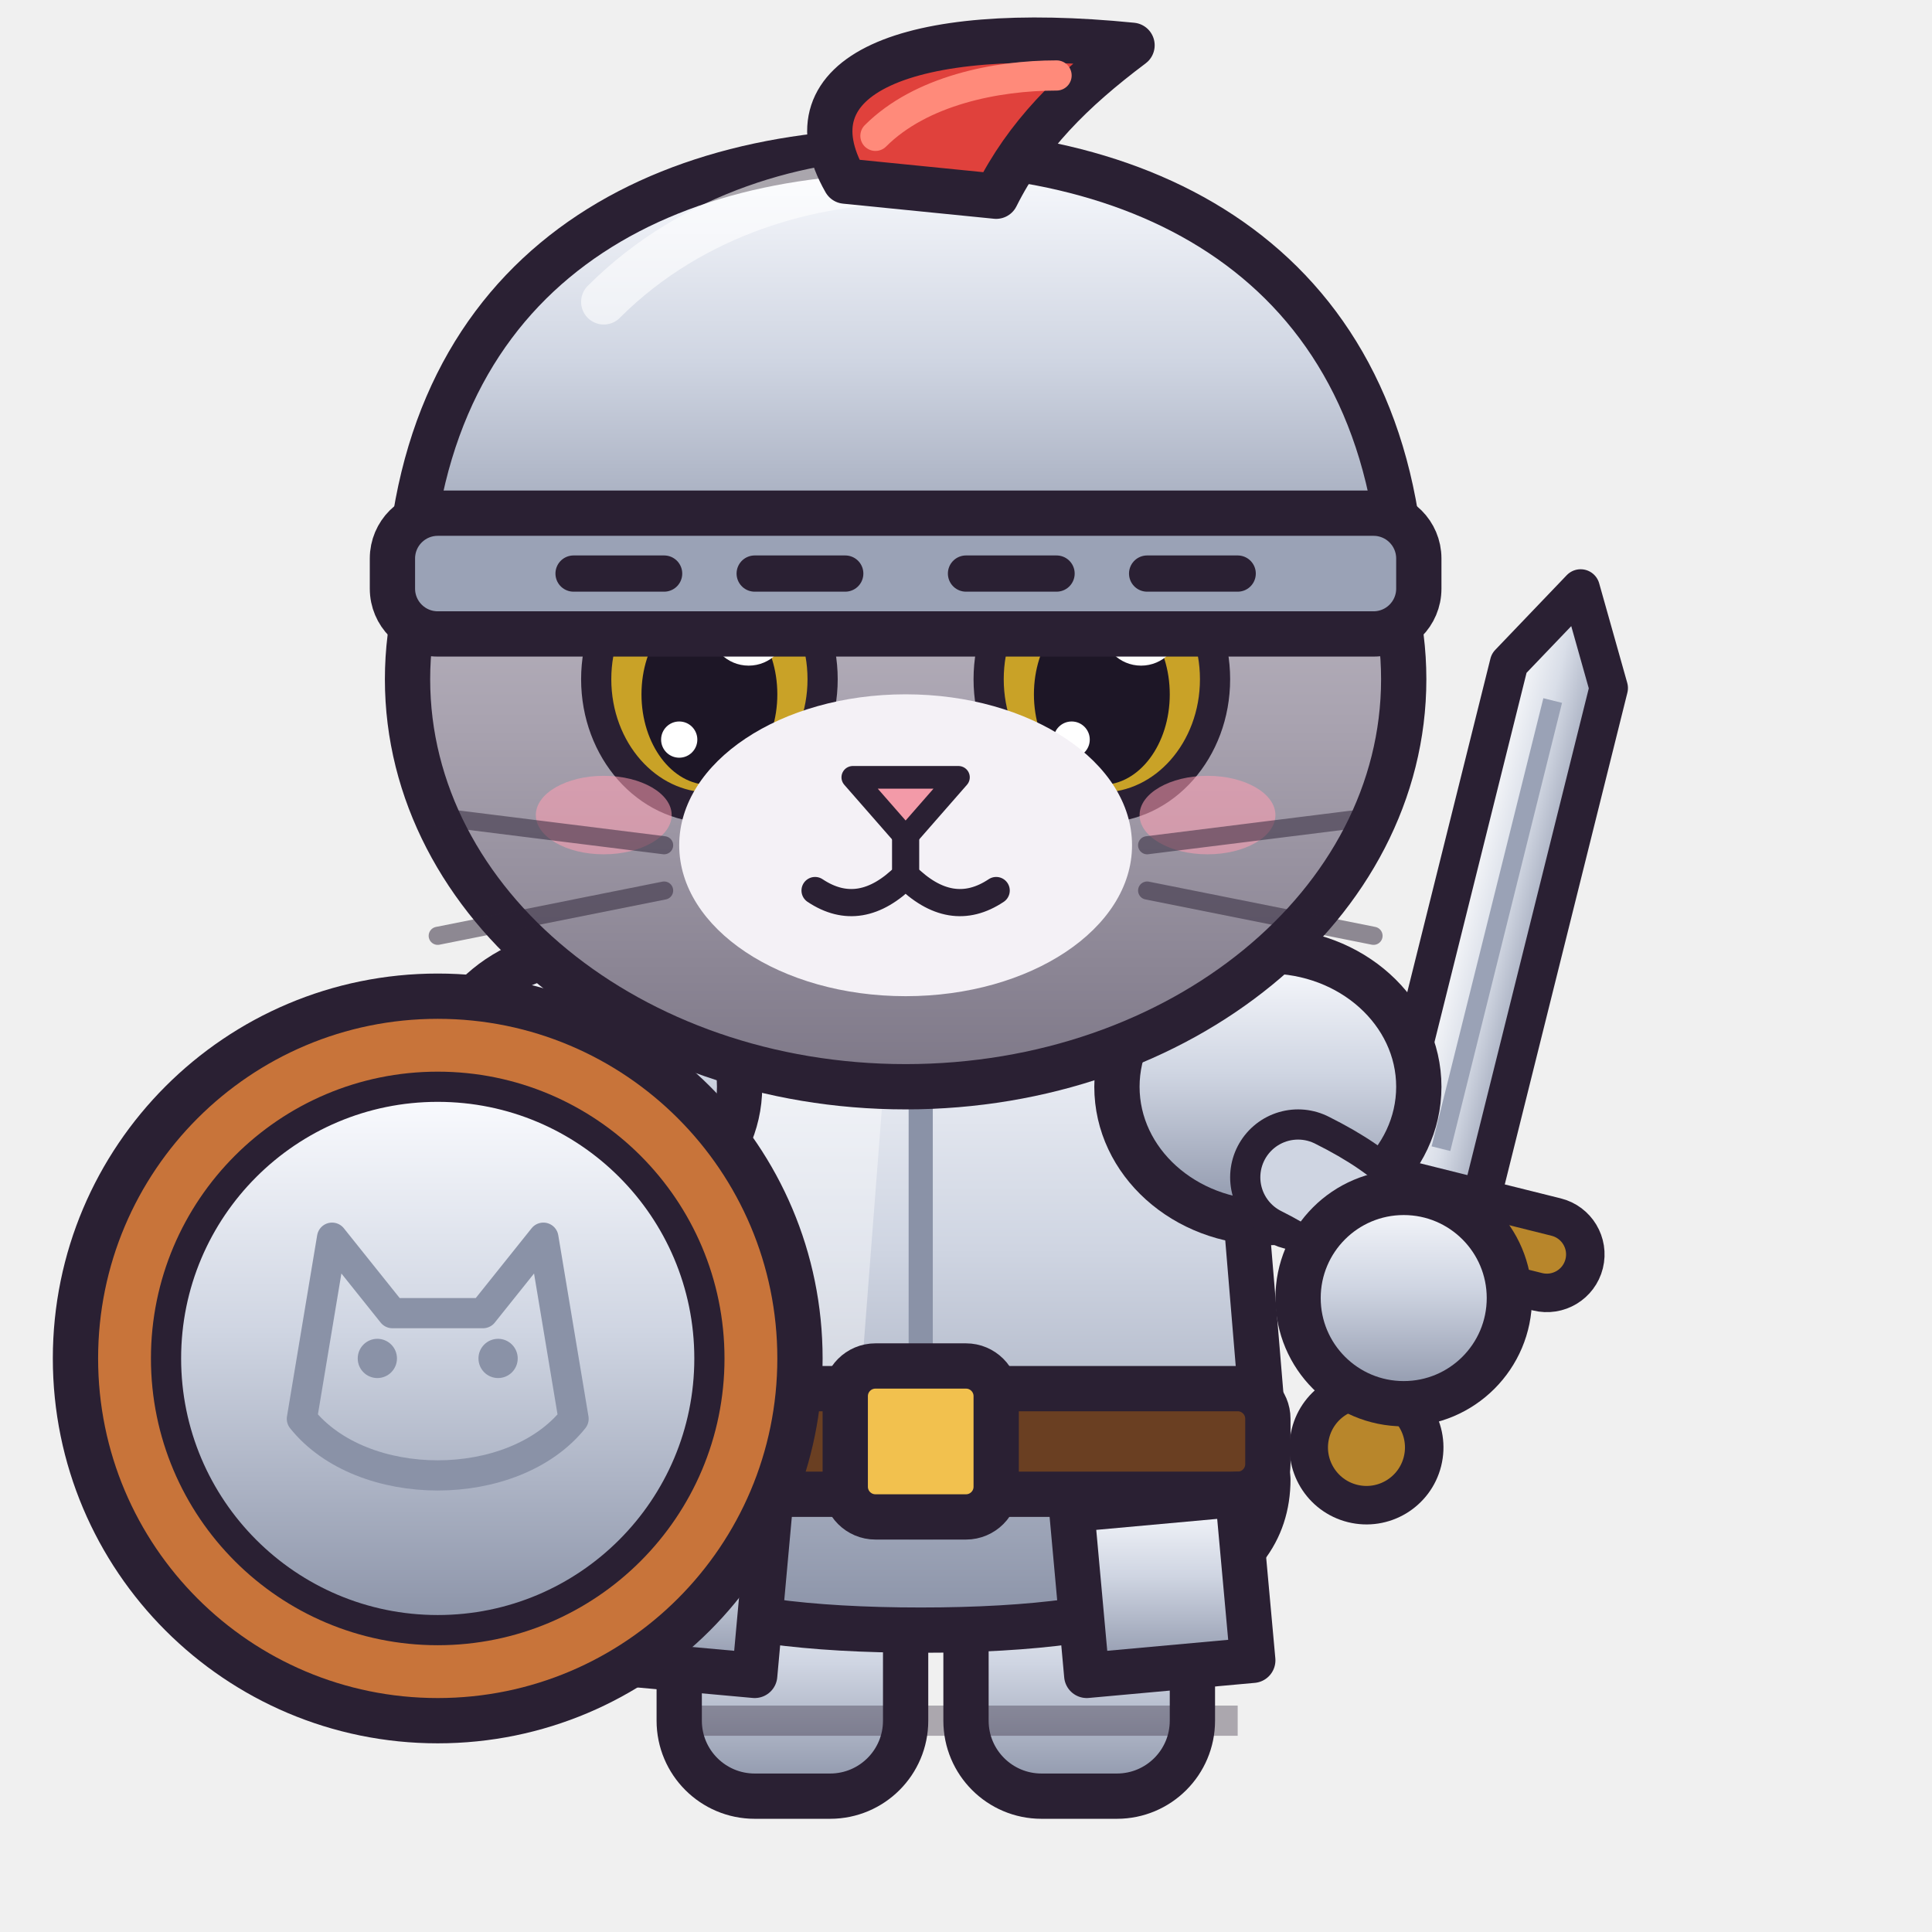
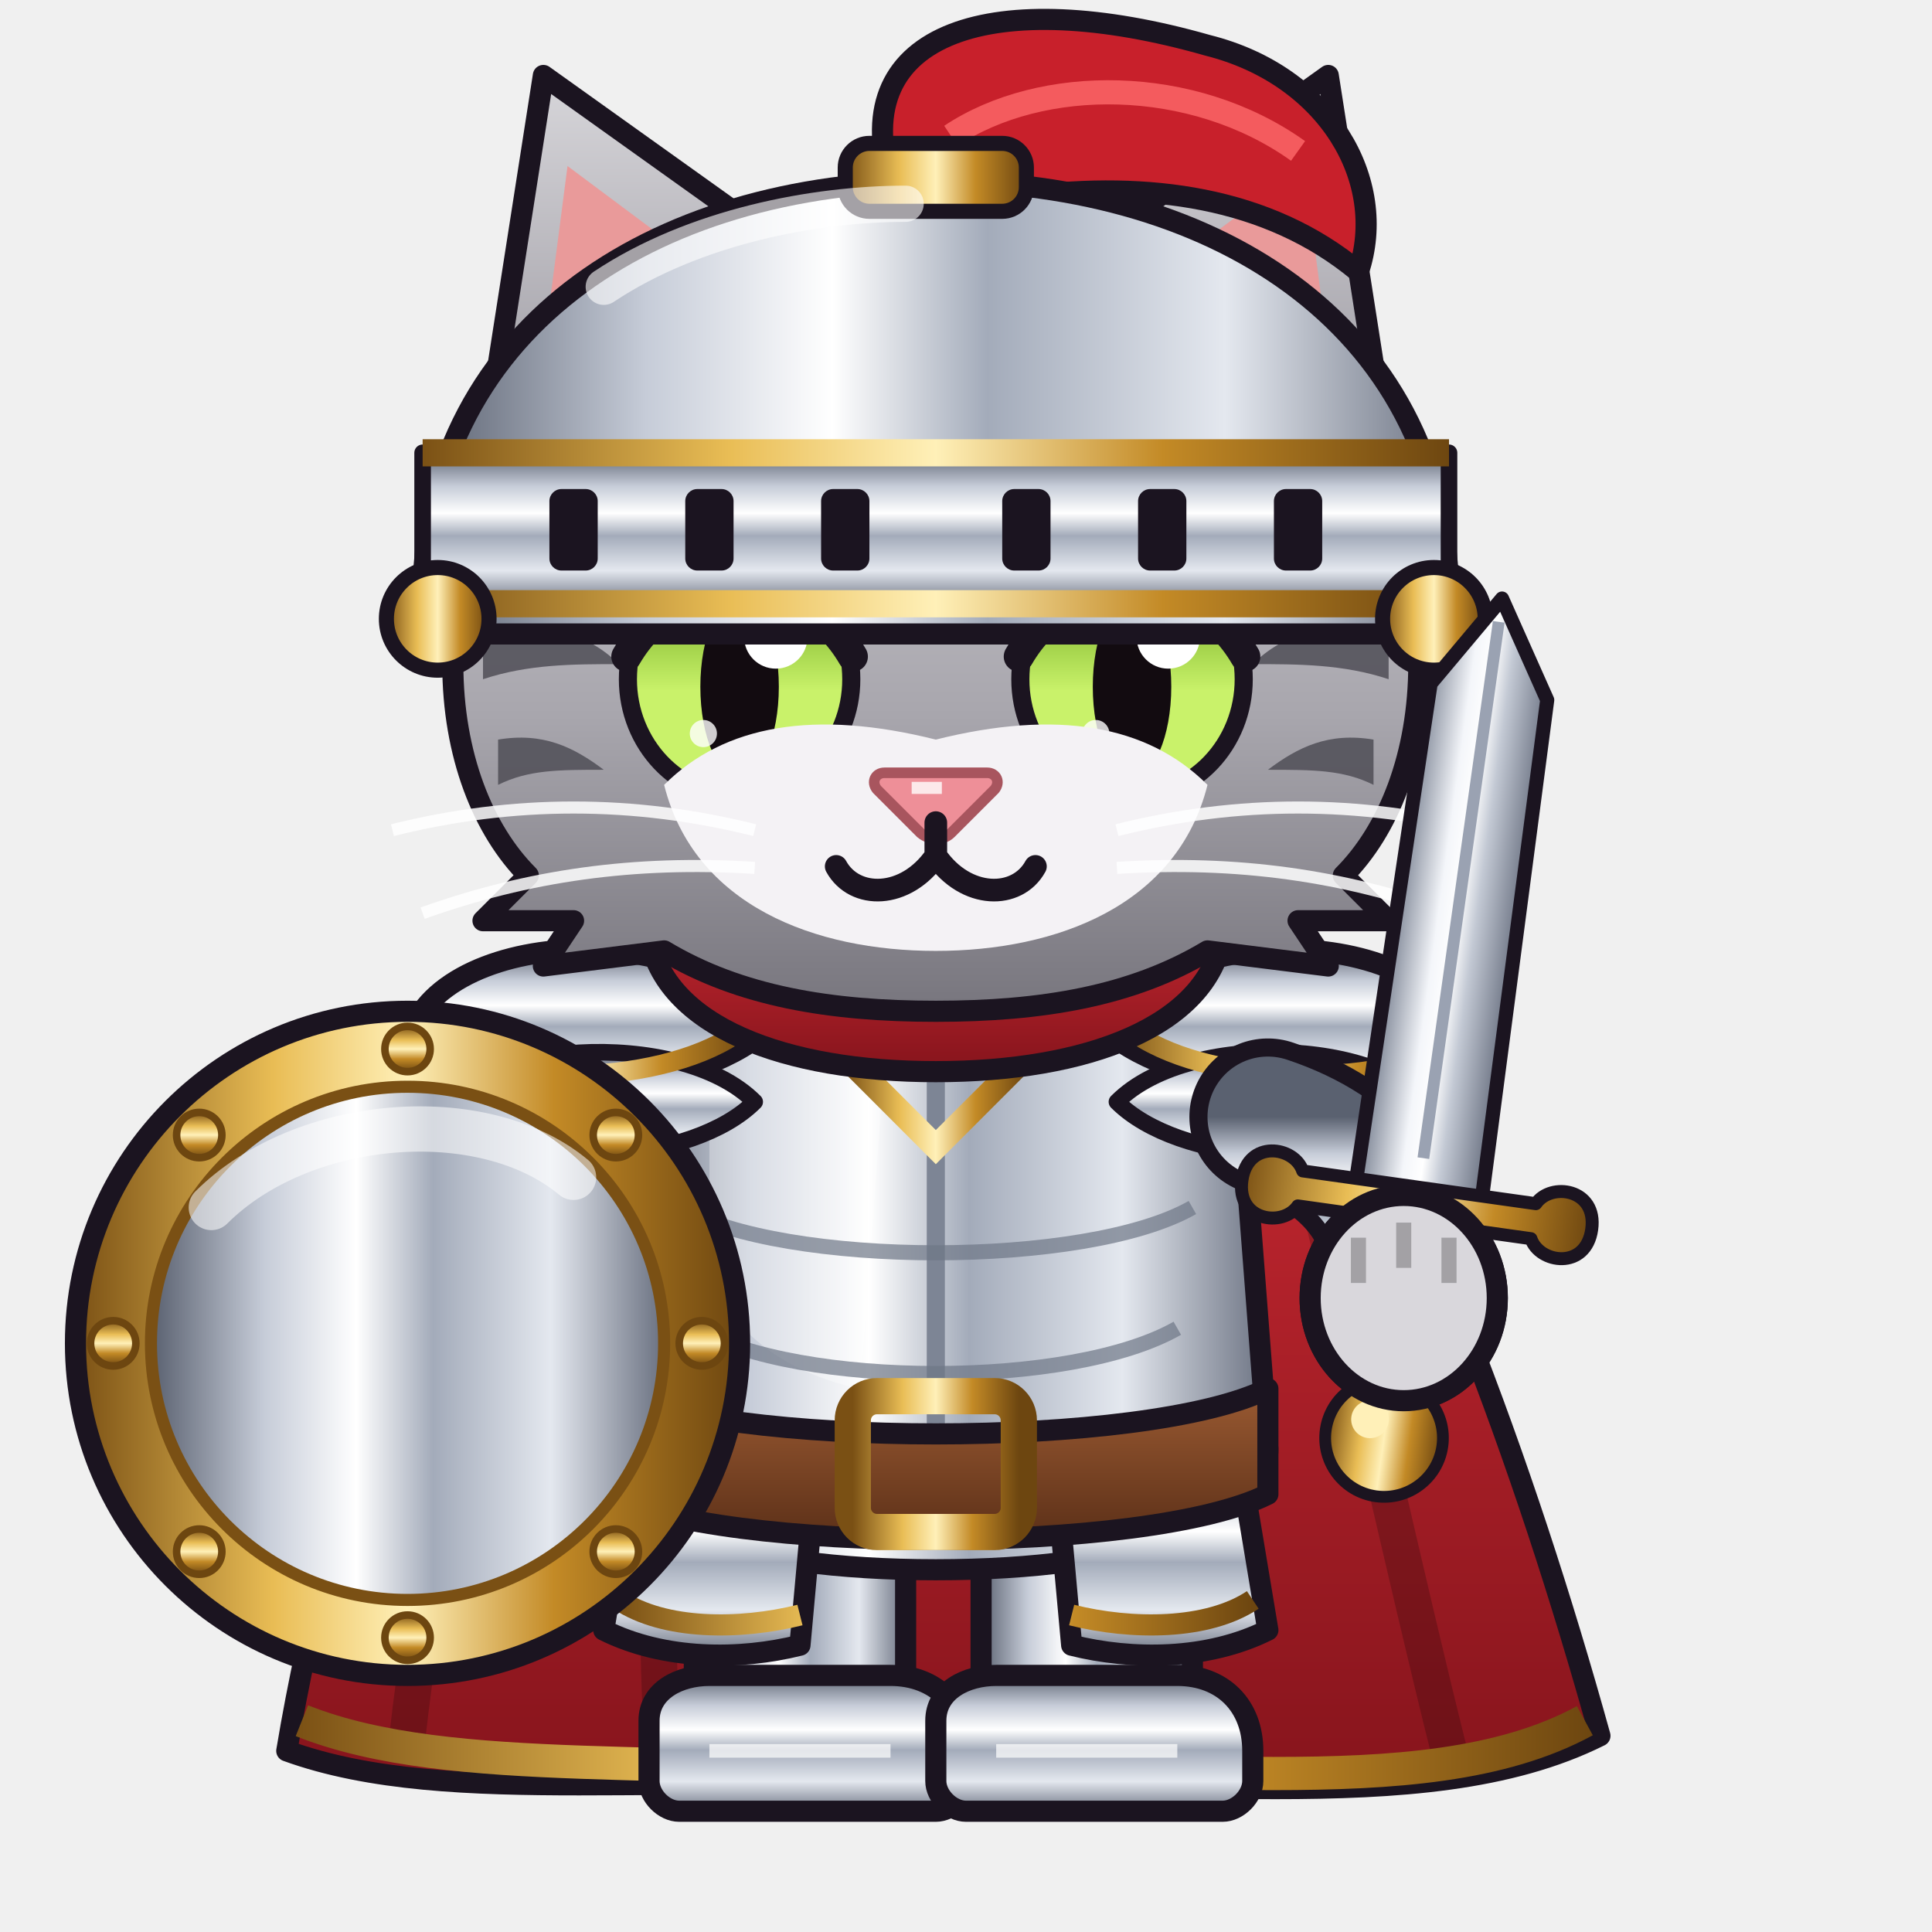
<svg xmlns="http://www.w3.org/2000/svg" width="128" height="128" viewBox="0 0 128 128">
-   <g transform="translate(52.20 24.80) rotate(14 40.80 61.20) scale(0.85)">
+   <defs>
+     <linearGradient id="fur" gradientTransform="rotate(90)">
+       <stop offset="0" stop-color="#d7d6da" />
+       <stop offset="0.6" stop-color="#a8a6ad" />
+       <stop offset="1" stop-color="#77757d" />
+     </linearGradient>
+     <linearGradient id="steel">
+       <stop offset="0" stop-color="#5a6170" />
+       <stop offset="0.22" stop-color="#c6ccd8" />
+       <stop offset="0.4" stop-color="#ffffff" />
+       <stop offset="0.55" stop-color="#a3abba" />
+       <stop offset="0.78" stop-color="#e4e8ef" />
+       <stop offset="1" stop-color="#6a7181" />
+     </linearGradient>
+     <linearGradient id="steelv" gradientTransform="rotate(90)">
+       <stop offset="0" stop-color="#5a6170" />
+       <stop offset="0.22" stop-color="#c6ccd8" />
+       <stop offset="0.4" stop-color="#ffffff" />
+       <stop offset="0.55" stop-color="#a3abba" />
+       <stop offset="0.78" stop-color="#e4e8ef" />
+       <stop offset="1" stop-color="#6a7181" />
+     </linearGradient>
+     <linearGradient id="gold">
+       <stop offset="0" stop-color="#7a5014" />
+       <stop offset="0.3" stop-color="#e9bd55" />
+       <stop offset="0.5" stop-color="#fff0b8" />
+       <stop offset="0.72" stop-color="#c38a26" />
+       <stop offset="1" stop-color="#6d4610" />
+     </linearGradient>
+     <linearGradient id="goldv" gradientTransform="rotate(90)">
+       <stop offset="0" stop-color="#7a5014" />
+       <stop offset="0.3" stop-color="#e9bd55" />
+       <stop offset="0.5" stop-color="#fff0b8" />
+       <stop offset="0.72" stop-color="#c38a26" />
+       <stop offset="1" stop-color="#6d4610" />
+     </linearGradient>
+     <linearGradient id="cape" gradientTransform="rotate(90)">
+       <stop offset="0" stop-color="#cc2a33" />
+       <stop offset="1" stop-color="#86141c" />
+     </linearGradient>
+     <linearGradient id="iris" gradientTransform="rotate(90)">
+       <stop offset="0" stop-color="#5d9a12" />
+       <stop offset="0.55" stop-color="#c9f26a" />
+       <stop offset="1" stop-color="#c9f26a" />
+     </linearGradient>
+     <linearGradient id="leather" gradientTransform="rotate(90)">
+       <stop offset="0" stop-color="#9a5a32" />
+       <stop offset="1" stop-color="#5c3018" />
+     </linearGradient>
+     <linearGradient id="wood">
+       <stop offset="0" stop-color="#8a5a32" />
+       <stop offset="0.5" stop-color="#a8703f" />
+       <stop offset="1" stop-color="#6a4022" />
+     </linearGradient>
+     <linearGradient id="iron">
+       <stop offset="0" stop-color="#3e434e" />
+       <stop offset="0.4" stop-color="#9aa1ae" />
+       <stop offset="0.6" stop-color="#c6ccd6" />
+       <stop offset="1" stop-color="#4b505c" />
+     </linearGradient>
+   </defs>
+   <path d="M40 63 C29 78 22 98 19 116 C30 120 46 117 60 119 C76 117 94 121 106 115 C101 97 94 78 85 63 Z" fill="url(#cape)" stroke="#1b1420" stroke-width="1.4" stroke-linejoin="round" stroke-linecap="round" />
+   <path d="M33 84 C30 96 28 106 27 115 M47 72 C44 90 43 104 44 117 M86 74 C90 90 93 104 96 116" stroke="#00000033" stroke-width="2.4" fill="none" stroke-linecap="round" />
+   <path d="M20 114 C30 118 46 116 60 118 C76 116 94 120 105 114" stroke="url(#gold)" stroke-width="2.2" fill="none" />
+   <path d="M46 99 h14 v12 c0 2 -1 3 -3 3 h-8 c-2 0 -3 -1 -3 -3 z" fill="url(#steel)" stroke="#1b1420" stroke-width="1.4" stroke-linejoin="round" stroke-linecap="round" />
+   <path d="M45 99 c2 -4 14 -4 16 0 l-1 4 c-4 -2 -10 -2 -14 0 z" fill="url(#steelv)" stroke="#1b1420" stroke-width="1.1" stroke-linejoin="round" stroke-linecap="round" />
+   <path d="M46 103 h14" stroke="url(#gold)" stroke-width="1.6" />
+   <path d="M43 114 c0 -2 2 -3 4 -3 h12 c3 0 5 2 5 5 v2 c0 1 -1 2 -2 2 h-17 c-1 0 -2 -1 -2 -2 z" fill="url(#steelv)" stroke="#1b1420" stroke-width="1.4" stroke-linejoin="round" stroke-linecap="round" />
+   <path d="M47 116 h12" stroke="#ffffff" stroke-width="0.9" opacity="0.7" />
+   <path d="M65 99 h14 v12 c0 2 -1 3 -3 3 h-8 c-2 0 -3 -1 -3 -3 z" fill="url(#steel)" stroke="#1b1420" stroke-width="1.4" stroke-linejoin="round" stroke-linecap="round" />
+   <path d="M64 99 c2 -4 14 -4 16 0 l-1 4 c-4 -2 -10 -2 -14 0 z" fill="url(#steelv)" stroke="#1b1420" stroke-width="1.1" stroke-linejoin="round" stroke-linecap="round" />
+   <path d="M65 103 h14" stroke="url(#gold)" stroke-width="1.6" />
+   <path d="M62 114 c0 -2 2 -3 4 -3 h12 c3 0 5 2 5 5 v2 c0 1 -1 2 -2 2 h-17 c-1 0 -2 -1 -2 -2 z" fill="url(#steelv)" stroke="#1b1420" stroke-width="1.4" stroke-linejoin="round" stroke-linecap="round" />
+   <path d="M66 116 h12" stroke="#ffffff" stroke-width="0.9" opacity="0.7" />
+   <path d="M42 70 C42 64 50 61 62 61 C74 61 82 64 82 70 L84 96 C84 101 75 104 62 104 C49 104 40 101 40 96 Z" fill="url(#steel)" stroke="#1b1420" stroke-width="1.4" stroke-linejoin="round" stroke-linecap="round" />
+   <path d="M62 63 V100" stroke="#7d8595" stroke-width="1.2" />
+   <path d="M47 68 C50 65 56 64 59 65 L57 92 C52 91 48 88 47 84 Z" fill="#ffffff" opacity="0.32" />
+   <path d="M45 80 C52 84 72 84 79 80 M46 88 C53 92 71 92 78 88" stroke="#6e7686" stroke-width="1" fill="none" opacity="0.7" />
+   <path d="M43 70 C48 66 56 64 62 64 C68 64 76 66 81 70" stroke="url(#gold)" stroke-width="1.8" fill="none" />
+   <path d="M56 70 L62 76 L68 70" stroke="url(#gold)" stroke-width="1.6" fill="none" />
+   <path d="M42 96 L40 108 C44 110 49 110 53 109 L54 98 Z M70 98 L71 109 C75 110 80 110 84 108 L82 96 Z" fill="url(#steelv)" stroke="#1b1420" stroke-width="1.4" stroke-linejoin="round" stroke-linecap="round" />
+   <path d="M41 106 C44 108 49 108 53 107 M71 107 C75 108 80 108 83 106" stroke="url(#gold)" stroke-width="1.4" fill="none" />
+   <path d="M40 92 C48 96 76 96 84 92 L84 99 C76 103 48 103 40 99 Z" fill="url(#leather)" stroke="#1b1420" stroke-width="1.4" stroke-linejoin="round" stroke-linecap="round" />
+   <rect x="56.5" y="92.5" width="11" height="9" rx="1.6" fill="none" stroke="url(#gold)" stroke-width="2.4" />
+   <path d="M62 95 v4" stroke="url(#gold)" stroke-width="1.6" />
+   <path d="M27 70 C27 62 45 60 51 68 C47 72 35 74 27 70 Z" fill="url(#steelv)" stroke="#1b1420" stroke-width="1.4" stroke-linejoin="round" stroke-linecap="round" />
+   <path d="M29 74 C31 69 45 68 50 73 C46 77 35 78 29 74 Z" fill="url(#steelv)" stroke="#1b1420" stroke-width="1.1" stroke-linejoin="round" stroke-linecap="round" />
+   <path d="M28 69.5 C35 72.5 46 71.5 50 67.5" stroke="url(#gold)" stroke-width="1.3" fill="none" />
+   <path d="M97 70 C97 62 79 60 73 68 C77 72 89 74 97 70 Z" fill="url(#steelv)" stroke="#1b1420" stroke-width="1.4" stroke-linejoin="round" stroke-linecap="round" />
+   <path d="M95 74 C93 69 79 68 74 73 C78 77 89 78 95 74 Z" fill="url(#steelv)" stroke="#1b1420" stroke-width="1.1" stroke-linejoin="round" stroke-linecap="round" />
+   <path d="M96 69.5 C89 72.5 78 71.5 74 67.5" stroke="url(#gold)" stroke-width="1.3" fill="none" />
+   <path d="M43 62 C52 58 72 58 81 62 C80 68 72 71 62 71 C52 71 44 68 43 62 Z" fill="url(#cape)" stroke="#1b1420" stroke-width="1.4" stroke-linejoin="round" stroke-linecap="round" />
+   <path d="M50 64 C55 67 69 67 74 64" stroke="#00000033" stroke-width="1.6" fill="none" />
+   <path d="M84 74 C90 76 93 80 93 85" stroke="#1b1420" stroke-width="10.4" stroke-linecap="round" fill="none" />
+   <path d="M84 74 C90 76 93 80 93 85" stroke="url(#steelv)" stroke-width="8" stroke-linecap="round" fill="none" />
+   <path d="M88 79.5 l6 -1.4" stroke="url(#gold)" stroke-width="1.4" />
+   <ellipse cx="93" cy="86" rx="6.2" ry="6.8" fill="#d9d7dc" stroke="#1b1420" stroke-width="1.4" stroke-linejoin="round" stroke-linecap="round" />
+   <path d="M90 82 v3 M93 81 v3 M96 82 v3" stroke="#00000040" stroke-width="1" />
+   <circle cx="27" cy="89" r="22" fill="url(#gold)" stroke="#1b1420" stroke-width="1.4" stroke-linejoin="round" stroke-linecap="round" />
+   <circle cx="27" cy="89" r="17" fill="url(#steel)" stroke="#7a5014" stroke-width="0.8" />
+   <path d="M14 80 C20 74 32 73 38 78" stroke="#ffffff" stroke-width="3" opacity="0.55" fill="none" stroke-linecap="round" />
+   <circle cx="46.5" cy="89.0" r="1.5" fill="url(#goldv)" stroke="#6d4610" stroke-width="0.5" />
+   <circle cx="40.8" cy="102.8" r="1.5" fill="url(#goldv)" stroke="#6d4610" stroke-width="0.5" />
+   <circle cx="27.0" cy="108.5" r="1.5" fill="url(#goldv)" stroke="#6d4610" stroke-width="0.5" />
+   <circle cx="13.2" cy="102.8" r="1.5" fill="url(#goldv)" stroke="#6d4610" stroke-width="0.5" />
+   <circle cx="7.5" cy="89.0" r="1.5" fill="url(#goldv)" stroke="#6d4610" stroke-width="0.5" />
+   <circle cx="13.2" cy="75.2" r="1.5" fill="url(#goldv)" stroke="#6d4610" stroke-width="0.5" />
+   <circle cx="27.0" cy="69.5" r="1.5" fill="url(#goldv)" stroke="#6d4610" stroke-width="0.5" />
+   <circle cx="40.8" cy="75.2" r="1.5" fill="url(#goldv)" stroke="#6d4610" stroke-width="0.5" />
+   <path d="M31.0 37 L36.0 5 L57.0 20 Z" fill="url(#fur)" stroke="#1b1420" stroke-width="1.4" stroke-linejoin="round" stroke-linecap="round" />
+   <path d="M35.0 31 L37.6 11 L51.0 21 Z" fill="#e99a9a" />
+   <path d="M40.0 25 l2 -8 M43.0 26 l2 -7" stroke="#ffffff" stroke-width="0.9" opacity="0.75" />
+   <path d="M93.0 37 L88.0 5 L67.0 20 Z" fill="url(#fur)" stroke="#1b1420" stroke-width="1.4" stroke-linejoin="round" stroke-linecap="round" />
+   <path d="M89.0 31 L86.4 11 L73.0 21 Z" fill="#e99a9a" />
+   <path d="M84.0 25 l-2 -8 M81.0 26 l-2 -7" stroke="#ffffff" stroke-width="0.9" opacity="0.75" />
+   <path d="M30 44 C29 28 44 18 62 18 C80 18 95 28 94 44 C94 50 92 55 89 58 L92 61 L86 61 L88 64 L80 63 C75 66 69 67 62 67 C55 67 49 66 44 63 L36 64 L38 61 L32 61 L35 58 C32 55 30 50 30 44 Z" fill="url(#fur)" stroke="#1b1420" stroke-width="1.4" stroke-linejoin="round" stroke-linecap="round" />
+   <path d="M55 21 C56 25 56 29 55 32 L57 32 C58 28 58 24 57 21 Z M61 19.5 C61.6 24 61.6 28 61 32 L63 32 C63.6 28 63.6 24 63 19.5 Z M67 21 C66 25 66 29 67 32 L69 32 C70 28 70 24 69 21 Z M32 42 C36 41 39 42 41 44 C38 44 35 44 32 45 Z M92 42 C88 41 85 42 83 44 C86 44 89 44 92 45 Z M33 49 C36 48.5 38 49.5 40 51 C37 51 35 51 33 52 Z M91 49 C88 48.5 86 49.5 84 51 C87 51 89 51 91 52 Z" fill="#4f4d56" opacity="0.85" />
+   <ellipse cx="49" cy="45" rx="7.4" ry="7.8" fill="url(#iris)" stroke="#1b1420" stroke-width="1.2" stroke-linejoin="round" stroke-linecap="round" />
+   <ellipse cx="49" cy="45.5" rx="2.6" ry="6" fill="#120b10" />
+   <circle cx="51.4" cy="42.2" r="2.1" fill="#ffffff" />
+   <circle cx="46.6" cy="48.6" r="0.9" fill="#ffffff" opacity="0.8" />
+   <path d="M41.5 43.5 C45 37.5 53 37.5 56.5 43.5" stroke="#1b1420" stroke-width="2" fill="none" stroke-linecap="round" />
+   <ellipse cx="75" cy="45" rx="7.4" ry="7.8" fill="url(#iris)" stroke="#1b1420" stroke-width="1.2" stroke-linejoin="round" stroke-linecap="round" />
+   <ellipse cx="75" cy="45.5" rx="2.6" ry="6" fill="#120b10" />
+   <circle cx="77.4" cy="42.2" r="2.1" fill="#ffffff" />
+   <circle cx="72.6" cy="48.6" r="0.9" fill="#ffffff" opacity="0.8" />
+   <path d="M67.5 43.5 C71 37.5 79 37.5 82.5 43.5" stroke="#1b1420" stroke-width="2" fill="none" stroke-linecap="round" />
+   <path d="M44 52 C46 60 54 63 62 63 C70 63 78 60 80 52 C76 48 70 47 62 49 C54 47 48 48 44 52 Z" fill="#f4f2f5" />
+   <path d="M58.6 51.2 h6.8 c0.6 0 0.9 0.6 0.5 1.1 l-2.9 2.9 c-0.5 0.5 -1.4 0.5 -2 0 l-2.9 -2.9 c-0.4 -0.5 -0.1 -1.1 0.5 -1.1 z" fill="#ee8f98" stroke="#a8555e" stroke-width="0.7" />
+   <path d="M60.4 52.2 h2" stroke="#ffffff" stroke-width="0.8" opacity="0.8" />
+   <path d="M62 54.5 v2.2 M62 56.7 C60 59.6 56.6 59.6 55.4 57.4 M62 56.7 C64 59.6 67.4 59.6 68.6 57.4" stroke="#1b1420" stroke-width="1.5" fill="none" stroke-linecap="round" />
+   <path d="M50 55 C42 53 34 53 26 55 M50 57.5 C42 57 35 58 28 60.5 M74 55 C82 53 90 53 98 55 M74 57.5 C82 57 89 58 96 60.5" stroke="#ffffff" stroke-width="0.8" fill="none" opacity="0.85" />
+   <path d="M59 12 C56 2 66 -1 80 3 C88 5 92 12 90 18 C84 13 76 12 68 13 Z" fill="#c8202b" stroke="#1b1420" stroke-width="1.4" stroke-linejoin="round" stroke-linecap="round" />
+   <path d="M63 9 C69 5 79 5 86 10" stroke="#ff6a6a" stroke-width="1.6" fill="none" opacity="0.8" />
+   <path d="M28 40 C28 22 43 12 62 12 C81 12 96 22 96 40 L96 42 L28 42 Z" fill="url(#steel)" stroke="#1b1420" stroke-width="1.4" stroke-linejoin="round" stroke-linecap="round" />
+   <path d="M28 30 H96 V40 H28 Z" fill="url(#steelv)" stroke="#1b1420" stroke-width="1.1" stroke-linejoin="round" stroke-linecap="round" />
+   <path d="M28 30 H96 M28 40 H96" stroke="url(#gold)" stroke-width="1.8" />
+   <rect x="36.4" y="32.4" width="3.2" height="5.4" rx="0.8" fill="#1b1420" />
+   <rect x="45.4" y="32.4" width="3.2" height="5.4" rx="0.8" fill="#1b1420" />
+   <rect x="54.4" y="32.4" width="3.2" height="5.4" rx="0.8" fill="#1b1420" />
+   <rect x="66.4" y="32.4" width="3.2" height="5.4" rx="0.8" fill="#1b1420" />
+   <rect x="75.4" y="32.4" width="3.2" height="5.4" rx="0.8" fill="#1b1420" />
+   <rect x="84.4" y="32.4" width="3.2" height="5.4" rx="0.8" fill="#1b1420" />
+   <circle cx="29" cy="41" r="3.4" fill="url(#gold)" stroke="#1b1420" stroke-width="1" stroke-linejoin="round" stroke-linecap="round" />
+   <circle cx="95" cy="41" r="3.4" fill="url(#gold)" stroke="#1b1420" stroke-width="1" stroke-linejoin="round" stroke-linecap="round" />
+   <rect x="56" y="9.5" width="12" height="4.5" rx="1.6" fill="url(#gold)" stroke="#1b1420" stroke-width="1" stroke-linejoin="round" stroke-linecap="round" />
+   <path d="M40 19 C46 15 54 13.5 60 13.5" stroke="#ffffff" stroke-width="2.4" opacity="0.6" fill="none" stroke-linecap="round" />
+   <g transform="translate(55.56 29.84) rotate(8 37.44 56.16) scale(0.78)">
    <defs>
-       <linearGradient id="blade">
-         <stop offset="0" stop-color="#ffffff" />
-         <stop offset="0.5" stop-color="#d9dee8" />
-         <stop offset="1" stop-color="#9aa2b6" />
+       <linearGradient id="wblade">
+         <stop offset="0" stop-color="#7c8494" />
+         <stop offset="0.35" stop-color="#f4f6fa" />
+         <stop offset="0.5" stop-color="#ffffff" />
+         <stop offset="0.65" stop-color="#c3c9d4" />
+         <stop offset="1" stop-color="#6a7181" />
+       </linearGradient>
+       <linearGradient id="wgold">
+         <stop offset="0" stop-color="#7a5014" />
+         <stop offset="0.3" stop-color="#e9bd55" />
+         <stop offset="0.5" stop-color="#fff0b8" />
+         <stop offset="0.72" stop-color="#c38a26" />
+         <stop offset="1" stop-color="#6d4610" />
+       </linearGradient>
+       <linearGradient id="wwood">
+         <stop offset="0" stop-color="#3a2414" />
+         <stop offset="0.5" stop-color="#6e4526" />
+         <stop offset="1" stop-color="#2e1c10" />
+       </linearGradient>
+       <linearGradient id="wleather">
+         <stop offset="0" stop-color="#9a5a32" />
+         <stop offset="1" stop-color="#5c3018" />
      </linearGradient>
    </defs>
-     <path d="M44 22 L48 15 L52 22 L52 64 L44 64 Z" fill="url(#blade)" stroke="#2a2033" stroke-width="3" stroke-linejoin="round" stroke-linecap="round" />
-     <path d="M48 24 V60" stroke="#9aa2b6" stroke-width="1.5" />
-     <rect x="35" y="63" width="26" height="6" rx="3" fill="#b8862b" stroke="#2a2033" stroke-width="3" stroke-linejoin="round" stroke-linecap="round" />
-     <rect x="45" y="69" width="6" height="12" rx="2" fill="#5e3a22" stroke="#2a2033" stroke-width="3" stroke-linejoin="round" stroke-linecap="round" />
-     <circle cx="48" cy="84" r="4.5" fill="#b8862b" stroke="#2a2033" stroke-width="3" stroke-linejoin="round" stroke-linecap="round" />
+     <path d="M43 20 L48 12 L53 20 L53.4 63 H42.6 Z" fill="url(#wblade)" stroke="#1b1420" stroke-width="1.2" stroke-linejoin="round" stroke-linecap="round" />
+     <path d="M48 14 V60" stroke="#9aa2b2" stroke-width="1" />
+     <path d="M33 64 C33 60.5 37 60.5 38 62.5 H58 C59 60.5 63 60.5 63 64 C63 67.5 59 67.5 58 65.5 H38 C37 67.5 33 67.5 33 64 Z" fill="url(#wgold)" stroke="#1b1420" stroke-width="1.1" stroke-linejoin="round" stroke-linecap="round" />
+     <rect x="45" y="67" width="6" height="13" rx="2" fill="url(#wleather)" stroke="#1b1420" stroke-width="1" stroke-linejoin="round" stroke-linecap="round" />
+     <path d="M45 70 l6 2 M45 74 l6 2" stroke="#3a1e0e" stroke-width="0.9" />
+     <circle cx="48" cy="84" r="5" fill="url(#wgold)" stroke="#1b1420" stroke-width="1" stroke-linejoin="round" stroke-linecap="round" />
+     <circle cx="46.6" cy="82.6" r="1.6" fill="#fff0b8" />
  </g>
-   <defs>
-     <linearGradient id="fur" gradientTransform="rotate(90)">
-       <stop offset="0" stop-color="#d4d0d8" />
-       <stop offset="0.55" stop-color="#a9a3b0" />
-       <stop offset="1" stop-color="#7d7787" />
-     </linearGradient>
-     <linearGradient id="steel" gradientTransform="rotate(90)">
-       <stop offset="0" stop-color="#fbfcff" />
-       <stop offset="0.45" stop-color="#cfd5e2" />
-       <stop offset="1" stop-color="#8a92a7" />
-     </linearGradient>
-     <linearGradient id="leather" gradientTransform="rotate(90)">
-       <stop offset="0" stop-color="#c48a57" />
-       <stop offset="1" stop-color="#7c4e2d" />
-     </linearGradient>
-     <linearGradient id="mail" gradientTransform="rotate(90)">
-       <stop offset="0" stop-color="#b9bfcc" />
-       <stop offset="1" stop-color="#727a8c" />
-     </linearGradient>
-   </defs>
-   <path d="M40 100 C22 100 14 86 18 72 C20 66 26 66 26 72 C24 82 28 92 42 92 Z" fill="url(#fur)" stroke="#2a2033" stroke-width="3" stroke-linejoin="round" stroke-linecap="round" />
-   <path d="M20 78 l6 1 M22 86 l6 -1" stroke="#6a6474" stroke-width="3" stroke-linecap="round" />
-   <rect x="45" y="103" width="15" height="16" rx="5" fill="url(#steel)" stroke="#2a2033" stroke-width="3" stroke-linejoin="round" stroke-linecap="round" />
-   <rect x="64" y="103" width="15" height="16" rx="5" fill="url(#steel)" stroke="#2a2033" stroke-width="3" stroke-linejoin="round" stroke-linecap="round" />
-   <path d="M45 114 h18 M64 114 h18" stroke="#2a2033" stroke-width="2" opacity="0.35" />
-   <path d="M40 74 C40 66 48 62 61 62 C74 62 82 66 82 74 L84 98 C84 105 76 108 61 108 C46 108 38 105 38 98 Z" fill="url(#steel)" stroke="#2a2033" stroke-width="3" stroke-linejoin="round" stroke-linecap="round" />
-   <path d="M47 70 C49 66 55 65 59 66 L57 92 C51 92 47 90 46 86 Z" fill="#ffffff" opacity="0.4" />
-   <path d="M61 65 V102" stroke="#8a92a7" stroke-width="1.6" />
-   <rect x="38" y="92" width="46" height="7" rx="2" fill="#6a3f22" stroke="#2a2033" stroke-width="3" stroke-linejoin="round" stroke-linecap="round" />
-   <rect x="56" y="90.5" width="10" height="10" rx="2" fill="#f2c14e" stroke="#2a2033" stroke-width="3" stroke-linejoin="round" stroke-linecap="round" />
-   <path d="M40 99 L39 110 L50 111 L51 100 Z M71 100 L72 111 L83 110 L82 99 Z" fill="url(#steel)" stroke="#2a2033" stroke-width="3" stroke-linejoin="round" stroke-linecap="round" />
-   <ellipse cx="39" cy="72" rx="10" ry="9" fill="url(#steel)" stroke="#2a2033" stroke-width="3" stroke-linejoin="round" stroke-linecap="round" />
-   <ellipse cx="84" cy="72" rx="10" ry="9" fill="url(#steel)" stroke="#2a2033" stroke-width="3" stroke-linejoin="round" stroke-linecap="round" />
-   <path d="M86 78 C90 80 92 82 93 86" stroke="#2a2033" stroke-width="9" stroke-linecap="round" />
-   <path d="M86 78 C90 80 92 82 93 86" stroke="#cfd5e2" stroke-width="5" stroke-linecap="round" />
-   <circle cx="93" cy="86" r="7" fill="url(#steel)" stroke="#2a2033" stroke-width="3" stroke-linejoin="round" stroke-linecap="round" />
-   <circle cx="29" cy="90" r="24" fill="#c8743a" stroke="#2a2033" stroke-width="3" stroke-linejoin="round" stroke-linecap="round" />
-   <circle cx="29" cy="90" r="18" fill="url(#steel)" stroke="#2a2033" stroke-width="2" />
-   <path d="M20 94 L22 82 L26 87 H32 L36 82 L38 94 C34 99 24 99 20 94 Z" fill="none" stroke="#8a92a7" stroke-width="2" stroke-linejoin="round" />
-   <circle cx="25" cy="90" r="1.3" fill="#8a92a7" />
-   <circle cx="33" cy="90" r="1.3" fill="#8a92a7" />
-   <ellipse cx="60" cy="45" rx="33" ry="27" fill="url(#fur)" stroke="#2a2033" stroke-width="3" stroke-linejoin="round" stroke-linecap="round" />
-   <ellipse cx="47" cy="45" rx="7.5" ry="8.5" fill="#c9a227" stroke="#2a2033" stroke-width="2" />
-   <ellipse cx="47" cy="46" rx="4.5" ry="6" fill="#1d1626" />
-   <circle cx="49.6" cy="41.5" r="2.6" fill="#fff" />
-   <circle cx="45" cy="49" r="1.2" fill="#fff" />
-   <ellipse cx="73" cy="45" rx="7.5" ry="8.5" fill="#c9a227" stroke="#2a2033" stroke-width="2" />
-   <ellipse cx="73" cy="46" rx="4.5" ry="6" fill="#1d1626" />
-   <circle cx="75.6" cy="41.5" r="2.6" fill="#fff" />
-   <circle cx="71" cy="49" r="1.2" fill="#fff" />
-   <ellipse cx="60" cy="56" rx="15" ry="10" fill="#f4f1f6" />
-   <ellipse cx="40" cy="54" rx="4.5" ry="2.6" fill="#ff9fb2" opacity="0.55" />
-   <ellipse cx="80" cy="54" rx="4.5" ry="2.6" fill="#ff9fb2" opacity="0.55" />
-   <path d="M56.5 51.5 h7 l-3.5 4 z" fill="#f39aa8" stroke="#2a2033" stroke-width="1.5" stroke-linejoin="round" />
-   <path d="M60 55.5 v2.5 M60 58 q-3 3 -6 1 M60 58 q3 3 6 1" stroke="#2a2033" stroke-width="1.8" fill="none" stroke-linecap="round" />
-   <path d="M44 56 L28 54 M44 59 L29 62 M76 56 L92 54 M76 59 L91 62" stroke="#2a2033" stroke-width="1.2" opacity="0.5" stroke-linecap="round" />
-   <path d="M27 41 C27 19 42 10 60 10 C78 10 93 19 93 41 Z" fill="url(#steel)" stroke="#2a2033" stroke-width="3" stroke-linejoin="round" stroke-linecap="round" />
-   <rect x="26" y="34" width="68" height="8" rx="3" fill="#9aa2b6" stroke="#2a2033" stroke-width="3" stroke-linejoin="round" stroke-linecap="round" />
-   <path d="M38 38 h6 M50 38 h6 M64 38 h6 M76 38 h6" stroke="#2a2033" stroke-width="2.4" stroke-linecap="round" />
-   <path d="M40 20 C46 14 54 12 60 12" stroke="#fff" stroke-width="3" opacity="0.6" fill="none" stroke-linecap="round" />
-   <path d="M56 12 C52 5 60 1.5 75 3 C71 6 68 9 66 13 Z" fill="#e0413c" stroke="#2a2033" stroke-width="3" stroke-linejoin="round" stroke-linecap="round" />
-   <path d="M58 9 C61 6 66 5 70 5" stroke="#ff8a7a" stroke-width="2" fill="none" stroke-linecap="round" />
+   <ellipse cx="93" cy="86" rx="6.2" ry="6.8" fill="#d9d7dc" stroke="#1b1420" stroke-width="1.4" stroke-linejoin="round" stroke-linecap="round" />
+   <path d="M90 82 v3 M93 81 v3 M96 82 v3" stroke="#00000040" stroke-width="1" />
</svg>
